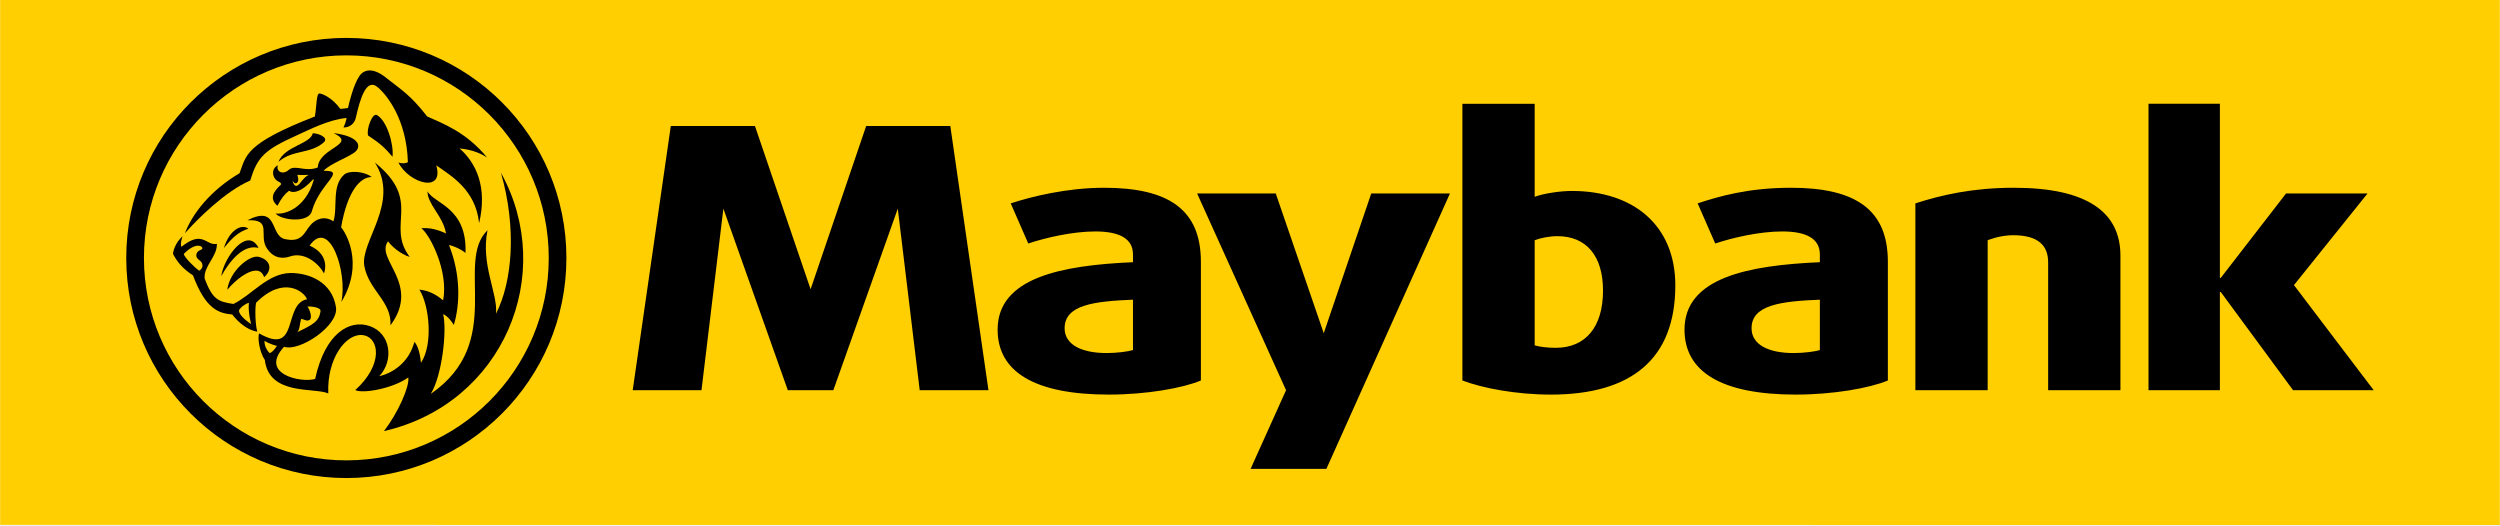
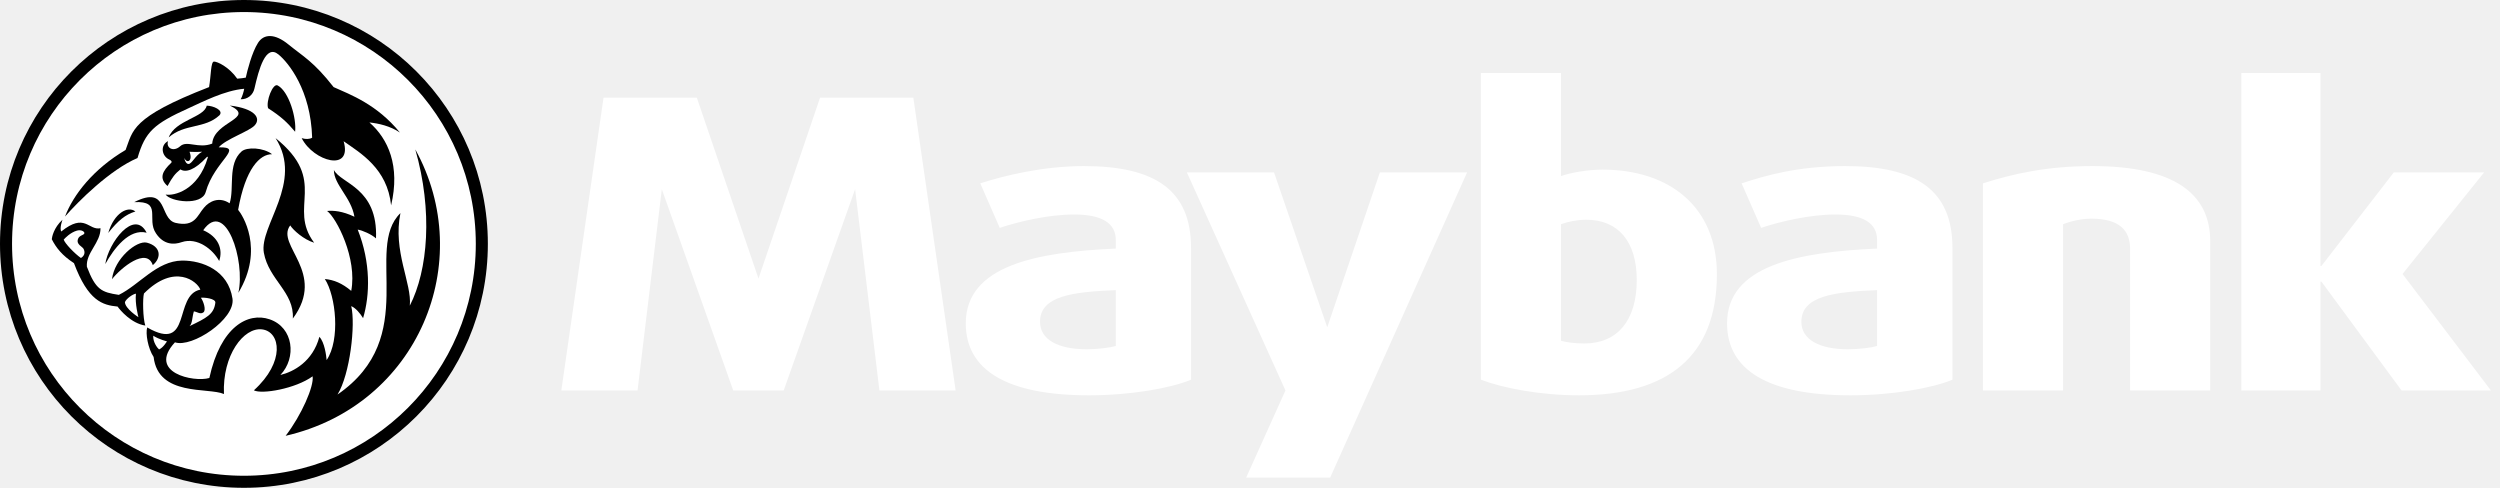
- <svg xmlns="http://www.w3.org/2000/svg" width="690.066" height="144.914" xml:space="preserve" viewBox="0 0 1000.0 210.028">
-   <path d="M0 0v-35.188l167.578-.008V0z" style="fill:#ffcf01;fill-opacity:1;fill-rule:nonzero;stroke:none" transform="matrix(5.96737 0 0 -5.96737 0 0)" />
-   <path style="fill:#000;fill-opacity:1;fill-rule:nonzero;stroke:none;stroke-width:5.967" d="M622.996 94.479c-3.318 0-6.839.752-9.112 1.623v42.058c1.754.56 5.084.985 8.42.985 11.91 0 18.922-8.29 18.922-22.897 0-13.868-6.671-21.77-18.23-21.77m-2.614 63.38c-14.023 0-27.515-2.62-35.416-5.645v-110.7h28.918v37.212c3.688-1.325 10.001-2.333 14.9-2.333 24.544 0 41.366 13.689 41.366 37.785 0 29.562-17.693 43.681-49.768 43.681M727.973 119.893c-15.57.638-27.325 2.07-27.325 11.433 0 6.397 6.487 9.912 16.81 9.912 4.046 0 8.605-.579 10.515-1.206zm-9.644 37.964c-29.77 0-44.504-9.148-44.504-25.976 0-20.88 25.606-25.725 54.148-26.99v-3.074c0-6.271-5.234-9.225-15.068-9.225-9.118 0-19.979 2.524-26.788 4.828l-7.035-16.065c8.408-2.757 20.104-6.242 37.374-6.242 25.749 0 38.722 8.695 38.722 29.587v47.518c-7.19 3.02-21.751 5.639-36.849 5.639M819.301 156.102v-51.093c0-6.588-3.705-10.914-14.035-10.914-5.394 0-10.162 2.011-10.162 2.011v59.996h-28.912V81.355c10.544-3.384 22.98-6.242 39.432-6.242 29.628 0 42.595 10.001 42.595 27.151v53.838zM917.285 156.102l-28.924-39.283h-.358v39.283H859.45V41.511h28.554v69.657h.358l26.113-33.764h32.6l-29.437 36.652 31.902 42.046zM530.56 187.562h-30.32l14.184-31.46-35.578-78.698h31.46l19.197 55.903 19-55.903h31.484zM380.11 50.415h-33.667l-22.229 65.294-22.258-65.294h-33.668l-15.234 105.688h27.51l8.76-72.635 25.778 72.635h18.213l25.779-72.635 8.772 72.635h27.51zM453.188 119.893c-15.605.638-27.349 2.07-27.349 11.433 0 6.397 6.493 9.912 16.834 9.912 4.016 0 8.563-.579 10.515-1.206zm-9.638 37.964c-29.813 0-44.516-9.148-44.516-25.976 0-20.88 25.588-25.725 54.154-26.99v-3.074c0-6.271-5.258-9.225-15.074-9.225-9.124 0-19.99 2.524-26.817 4.828l-7.024-16.065c8.42-2.757 22.617-6.242 37.35-6.242 25.773 0 38.728 8.695 38.728 29.587v47.518c-7.167 3.02-21.739 5.639-36.8 5.639M138.485 184.17c-44.714 0-80.966-36.258-80.966-80.977 0-44.708 36.252-81.043 80.966-81.043 44.743 0 80.977 36.335 80.977 81.043 0 44.72-36.234 80.977-80.977 80.977m0-169.002c-48.628 0-88.049 39.39-88.049 88.025 0 48.64 39.42 88.048 88.049 88.048 48.634 0 88.042-39.408 88.042-88.048 0-48.634-39.408-88.025-88.042-88.025" />
-   <path style="fill:#000;fill-opacity:1;fill-rule:nonzero;stroke:none;stroke-width:5.967" d="M103.363 99.164c-6.302-1.617-11.846 5.759-14.925 11.326 1.074-7.62 10.437-20.098 14.925-11.326M89.51 99.251c2.113-7.232 7.12-9.887 9.799-7.751-3.64 1.128-6.278 3.282-9.798 7.751M105.594 110.869c3.247-2.733 2.912-6.78-2.118-8.11-3.718-.943-11.744 5.782-12.615 13.188 3.222-4.117 12.502-11.702 14.733-5.078M156.136 130.152c.58-9.53-8.682-13.981-10.46-23.744-1.737-9.774 14.452-25.391 4.23-41.384 19.31 15.575 4.183 24.813 13.934 37.756-3.783-1.146-7.519-4.493-8.653-6.254-5.424 7.143 13.308 16.965.95 33.626M125.052 53.305c2.28.017 6.218 1.629 4.613 3.46-5.353 4.983-12.591 2.93-18.332 7.997 2.357-6.272 12.842-7.167 13.72-11.457" />
-   <path style="fill:#000;fill-opacity:1;fill-rule:nonzero;stroke:none;stroke-width:5.967" d="M118.456 74.35c-.698 0-1.337-.972-1.522-2.249.92 2.327 3.229 1.217 1.916-2.148.823.018 2.13.131 4.559-.013-2.542 1.32-3.664 4.434-4.953 4.41m23.965-13.987c2.238-2.53.185-5.98-9.017-7.107 9.59 4.648-5.83 5.68-6.361 13.742-5.03 1.964-9.059-1.306-11.565.95-2.41 2.183-5.197.674-4.386-1.839-2.906 1.486-2.321 5.443.507 6.672.555.245 1.05.764.627 1.17-3.097 2.93-4.553 5.495-1.313 8.372 1.778-3.253 2.674-4.428 4.649-6.015 1.844 1.217 5.102.352 9.488-4.404.209-.275.507-.173.394.125-3.48 11.988-12.377 13.922-15.223 13.355 1.7 2.596 13.027 4.171 14.459-.877 3.216-11.41 14.19-16.375 4.702-16.154 2.572-3.013 11.189-5.824 13.039-7.99M147.208 54.225c4.59 2.978 6.756 4.93 9.751 8.498.567-4.87-2.19-14.5-6.29-16.715-1.76-.955-4.302 5.783-3.46 8.217" />
-   <path style="fill:#000;fill-opacity:1;fill-rule:nonzero;stroke:none;stroke-width:5.967" d="M73.905 93.325c2.96-7.817 10.168-17.12 21.864-24.03 2.697-6.982 1.808-11.696 30.135-22.694.716-4.165.591-9.208 1.773-9.208 1.217 0 5.394 1.898 8.384 6.17 1.241-.095 2.333-.22 3.09-.376.514-2.428 2.209-9.118 4.429-12.579 2.029-3.18 5.967-3.52 11.057.686 5.27 4.291 8.987 6.07 16.214 15.307 6.11 2.739 15.664 6.254 23.935 16.41-3.599-2.405-7.662-3.288-11.01-3.646 6.749 5.902 11.195 15.67 7.823 29.938-1.337-13.337-11.14-18.94-17.132-23.153 3.246 11.236-10.843 7.334-15.145-1.122 1.42.454 2.894.394 3.783-.161-.49-17.204-8.557-27.092-12.156-30.04-4.636-3.849-7.1 5.383-8.67 12.281-.49 2.31-2.47 3.962-4.977 3.89.561-.835 1.182-3.066 1.277-3.795-7.113.603-15.145 4.798-20.074 7.018-12.526 5.663-15.665 8.492-18.433 17.986-9.924 4.219-21.376 15.646-26.167 21.118" />
-   <path style="fill:#000;fill-opacity:1;fill-rule:nonzero;stroke:none;stroke-width:5.967" d="M136.393 90.913c1.396 1.599 9.649 14.07.083 29.932 2.614-11.666-4.66-34.02-12.686-22.575 5.448 2.346 7.226 6.791 5.764 11.124-2.226-4.184-7.889-8.689-13.504-6.833-2.799 1.002-6.516 1.026-9.291-3.133-3.617-5.245 2.452-11.821-7.883-11.296 12.501-6.331 8.88 5.967 14.906 7.477 7.012 1.635 7.835-2.655 10.252-5.436 1.94-2.37 5.52-4.142 9.285-1.623 1.797-5.46-.823-14.137 4.297-18.702 1.892-1.695 7.907-1.456 11.022.984-4.428-.053-9.638 5.234-12.245 20.08" />
-   <path style="fill:#000;fill-opacity:1;fill-rule:nonzero;stroke:none;stroke-width:5.967" d="M107.85 141.297c-.603-.49-2.256-2.644-2.101-4.953 2.1 1.355 4.953 2.035 4.953 2.035s-1.349 2.291-2.853 2.918m12.568-13.743c1.247.185 2.315 1.188 3.443.358 1.104-.823-.048-4.147-.92-5.263 1.093-.185 5.443.25 5.222 1.802-.513 4.147-3.09 5.448-9.309 8.432 1.063-.979.89-3.163 1.564-5.329m-24.89-3.348c.53-1.283 2.918-2.93 3.98-3.037-.424 3.586.89 8.48.89 8.48s-4.828-3.056-4.87-5.443m-15.873-15.903c-2.274-1.587-5.842-5.305-6.218-6.653.447-.507 2.35-2.548 4.78-3.246 1.754-.46 2.906.513 2.649 1.044-.25.638-1.814.638-2.274 1.975-.71 2.035 1.552 2.68 2.023 3.598.269.591.89 2.107-.96 3.282m120.684-39.2c6.373 22.211 4.589 43.598-1.981 56.398.823-8.008-6.212-19.722-3.384-33.405-13.32 12.925 7.495 44.648-22.706 65.48 4.506-7.28 6.558-25.326 4.947-31.908 1.611.663 3.246 2.626 4.279 4.333 2.494-8.313 2.816-20.045-1.94-31.956 1.66.24 5.043 1.725 6.6 3.17.752-18.345-12.68-19.717-15.205-24.7 0 5.365 6.266 9.87 7.418 16.888-4.404-2.089-7.603-2.298-9.87-2.089 3.401 2.495 10.95 17.139 8.718 28.847-3.252-2.733-6.266-3.993-9.524-4.285 3.998 6.099 5.627 21.96.639 29.264-.137-1.659-.734-6.42-2.614-8.396-2.363 8.903-9.303 12.633-14.077 13.773 5.926-6.189 4.774-17.18-3.897-20.099-7.787-2.661-17.71 2.632-21.739 21.185-5.621 1.665-22.527-1.94-12.418-12.872 6.158 2.089 21.823-8.372 20.773-15.742-1.522-10.234-10.831-13.826-18.237-13.767-9.142.167-15.318 8.695-22.79 12.377-6.235-.937-8.365-1.82-11.534-10.163-.412-5.06 5-8.635 4.917-13.892-4.44.92-5.538-5.752-14.184 1.188-.675-1.265.465-4.255.465-4.255-3.198 2.906-3.801 6.32-3.867 7.036 1.57 3.097 3.754 5.877 8.008 8.64 5.103 13.648 10.336 15.163 15.742 15.67.92 1.296 4.917 6.087 10.008 6.857-.872-2.572-.997-9.78-.484-11.583 11.064-11.093 19.287-4.35 20.355-1.39-9.834 1.981-2.882 23.004-19.185 13.653-.657 2.155.245 7.52 2.315 10.658 1.665 14.358 19.77 10.885 25.385 13.373-.626-13.97 7.12-24.174 13.773-23.332 6.678.835 8.396 11.708-2.972 21.995 2.787 1.522 14.984-.549 21.202-5.054.567 3.574-4.022 14.023-9.732 21.47 47.834-10.997 69.197-62.848 46.796-103.366" />
+ <svg xmlns="http://www.w3.org/2000/svg" width="205" height="40" viewBox="0 0 205 40" fill="none">
+   <path d="M20.003 0.494C30.779 0.494 39.51 9.222 39.51 19.997C39.51 30.774 30.779 39.506 20.003 39.506C9.228 39.506 0.494 30.774 0.494 19.997C0.494 9.221 9.228 0.494 20.003 0.494Z" fill="white" stroke="black" stroke-width="0.988" />
+   <path d="M130.072 18.018C129.318 18.018 128.518 18.189 128.002 18.387V27.941C128.401 28.068 129.157 28.165 129.915 28.165C132.621 28.165 134.214 26.282 134.214 22.963C134.214 19.813 132.698 18.018 130.072 18.018ZM129.478 32.416C126.293 32.416 123.228 31.821 121.433 31.134V5.985H128.002V14.439C128.84 14.138 130.274 13.909 131.387 13.909C136.963 13.909 140.785 17.019 140.785 22.493C140.785 29.209 136.765 32.416 129.478 32.416ZM153.921 23.791C150.384 23.936 147.713 24.262 147.713 26.389C147.713 27.842 149.187 28.64 151.532 28.64C152.451 28.64 153.487 28.509 153.921 28.366V23.791ZM151.73 32.416C144.967 32.416 141.619 30.338 141.619 26.515C141.619 21.771 147.437 20.671 153.921 20.383V19.685C153.921 18.26 152.732 17.589 150.498 17.589C148.426 17.589 145.959 18.163 144.412 18.686L142.814 15.036C144.724 14.41 147.381 13.618 151.304 13.618C157.154 13.618 160.101 15.594 160.101 20.34V31.135C158.468 31.821 155.16 32.416 151.73 32.416ZM174.668 32.017V20.41C174.668 18.913 173.827 17.93 171.48 17.93C170.255 17.93 169.171 18.387 169.171 18.387V32.017H162.603V15.036C164.999 14.268 167.824 13.618 171.561 13.618C178.292 13.618 181.238 15.89 181.238 19.786V32.017H174.668ZM196.928 32.017L190.357 23.093H190.276V32.017H183.789V5.985H190.276V21.809H190.358L196.29 14.139H203.696L197.008 22.465L204.256 32.017H196.928ZM109.073 39.164H102.185L105.407 32.017L97.324 14.139H104.471L108.833 26.839L113.149 14.139H120.301L109.073 39.164ZM74.894 8.007H67.245L62.195 22.841L57.139 8.007H49.49L46.029 32.017H52.279L54.269 15.516L60.125 32.017H64.263L70.119 15.516L72.112 32.017H78.362L74.894 8.007ZM91.495 23.791C87.95 23.936 85.282 24.262 85.282 26.389C85.282 27.842 86.757 28.64 89.107 28.64C90.019 28.64 91.052 28.509 91.495 28.366V23.791ZM89.306 32.416C82.533 32.416 79.193 30.338 79.193 26.515C79.193 21.771 85.006 20.671 91.495 20.383V19.685C91.495 18.26 90.301 17.589 88.071 17.589C85.998 17.589 83.53 18.163 81.979 18.686L80.383 15.036C82.296 14.41 85.521 13.618 88.868 13.618C94.723 13.618 97.666 15.594 97.666 20.34V31.135C96.038 31.821 92.727 32.416 89.306 32.416Z" fill="white" />
+   <path d="M12.024 19.082C10.592 18.715 9.332 20.39 8.633 21.655C8.877 19.924 11.004 17.089 12.024 19.082ZM8.876 19.102C9.356 17.459 10.494 16.856 11.102 17.341C10.275 17.597 9.676 18.087 8.876 19.102ZM12.53 21.741C13.268 21.12 13.192 20.201 12.049 19.899C11.204 19.685 9.381 21.212 9.183 22.895C9.915 21.959 12.024 20.236 12.53 21.741ZM24.012 26.122C24.144 23.957 22.04 22.946 21.636 20.728C21.241 18.507 24.919 14.96 22.597 11.326C26.984 14.864 23.547 16.963 25.762 19.904C24.903 19.643 24.054 18.883 23.797 18.483C22.564 20.105 26.82 22.337 24.012 26.122ZM16.951 8.664C17.469 8.668 18.363 9.034 17.999 9.45C16.783 10.582 15.138 10.116 13.834 11.267C14.37 9.842 16.751 9.639 16.951 8.664Z" fill="black" />
+   <path d="M15.451 13.445C15.293 13.445 15.148 13.224 15.106 12.934C15.315 13.463 15.839 13.21 15.541 12.446C15.728 12.45 16.025 12.476 16.577 12.443C15.999 12.743 15.744 13.45 15.451 13.445ZM20.896 10.267C21.404 9.693 20.938 8.909 18.847 8.653C21.026 9.709 17.523 9.943 17.402 11.775C16.26 12.221 15.344 11.478 14.775 11.991C14.227 12.486 13.594 12.144 13.779 11.573C13.118 11.91 13.251 12.809 13.894 13.088C14.02 13.144 14.132 13.262 14.036 13.354C13.333 14.02 13.002 14.603 13.738 15.256C14.142 14.517 14.345 14.25 14.794 13.89C15.213 14.166 15.953 13.97 16.95 12.889C16.997 12.827 17.065 12.85 17.039 12.918C16.248 15.641 14.227 16.08 13.581 15.952C13.967 16.541 16.54 16.899 16.866 15.752C17.596 13.16 20.089 12.032 17.934 12.082C18.518 11.398 20.476 10.759 20.896 10.267ZM21.983 8.873C23.026 9.549 23.518 9.993 24.199 10.803C24.327 9.697 23.701 7.509 22.77 7.006C22.37 6.789 21.792 8.32 21.984 8.873" fill="black" />
+   <path d="M5.332 17.756C6.004 15.98 7.642 13.866 10.299 12.296C10.912 10.71 10.71 9.639 17.145 7.141C17.308 6.195 17.279 5.049 17.548 5.049C17.824 5.049 18.773 5.48 19.453 6.451C19.735 6.429 19.983 6.401 20.154 6.365C20.271 5.814 20.656 4.294 21.161 3.508C21.622 2.785 22.516 2.708 23.673 3.663C24.87 4.638 25.714 5.042 27.356 7.141C28.744 7.763 30.915 8.562 32.794 10.869C31.976 10.322 31.053 10.122 30.292 10.041C31.826 11.381 32.836 13.601 32.07 16.842C31.766 13.812 29.539 12.539 28.178 11.582C28.915 14.135 25.714 13.248 24.737 11.327C25.059 11.43 25.394 11.417 25.596 11.291C25.485 7.382 23.652 5.136 22.835 4.466C21.782 3.592 21.222 5.689 20.865 7.256C20.754 7.781 20.304 8.156 19.735 8.14C19.862 7.95 20.003 7.443 20.025 7.278C18.409 7.415 16.584 8.368 15.464 8.872C12.619 10.159 11.905 10.801 11.277 12.958C9.022 13.916 6.42 16.512 5.332 17.756Z" fill="black" />
+   <path d="M19.527 17.208C19.844 17.571 21.719 20.404 19.546 24.008C20.14 21.357 18.487 16.279 16.664 18.879C17.901 19.412 18.305 20.422 17.973 21.406C17.468 20.456 16.181 19.432 14.905 19.854C14.27 20.081 13.425 20.087 12.795 19.142C11.973 17.951 13.352 16.457 11.004 16.576C13.844 15.138 13.021 17.931 14.39 18.274C15.983 18.646 16.17 17.671 16.719 17.04C17.16 16.501 17.973 16.099 18.829 16.671C19.237 15.43 18.642 13.459 19.805 12.422C20.235 12.037 21.601 12.091 22.309 12.646C21.303 12.634 20.119 13.835 19.527 17.208Z" fill="black" />
+   <path d="M13.043 28.654C12.906 28.543 12.531 28.053 12.566 27.529C13.043 27.836 13.691 27.991 13.691 27.991C13.691 27.991 13.385 28.511 13.043 28.654ZM15.898 25.532C16.181 25.574 16.424 25.802 16.68 25.613C16.931 25.426 16.669 24.671 16.471 24.417C16.72 24.375 17.708 24.474 17.658 24.827C17.541 25.769 16.956 26.064 15.543 26.742C15.784 26.52 15.745 26.024 15.898 25.532ZM10.244 24.771C10.364 24.48 10.906 24.105 11.148 24.081C11.052 24.896 11.35 26.008 11.35 26.008C11.35 26.008 10.253 25.313 10.244 24.771ZM6.638 21.158C6.121 20.798 5.31 19.953 5.225 19.647C5.327 19.532 5.759 19.068 6.311 18.909C6.709 18.805 6.971 19.026 6.913 19.147C6.856 19.291 6.501 19.291 6.396 19.595C6.235 20.058 6.749 20.204 6.856 20.413C6.917 20.547 7.058 20.891 6.638 21.158ZM34.054 12.253C35.502 17.299 35.097 22.157 33.604 25.065C33.791 23.246 32.193 20.585 32.836 17.476C29.81 20.413 34.538 27.619 27.677 32.352C28.701 30.698 29.167 26.599 28.801 25.103C29.167 25.254 29.539 25.7 29.773 26.088C30.34 24.199 30.413 21.534 29.332 18.828C29.71 18.882 30.478 19.22 30.832 19.548C31.003 15.38 27.951 15.069 27.378 13.937C27.378 15.155 28.801 16.179 29.063 17.773C28.062 17.299 27.336 17.251 26.821 17.299C27.593 17.866 29.308 21.192 28.801 23.852C28.062 23.231 27.378 22.945 26.637 22.879C27.546 24.264 27.916 27.867 26.783 29.527C26.752 29.15 26.616 28.068 26.189 27.619C25.652 29.642 24.075 30.489 22.991 30.748C24.337 29.342 24.075 26.846 22.105 26.182C20.337 25.578 18.082 26.78 17.167 30.995C15.89 31.373 12.049 30.554 14.346 28.071C15.745 28.545 19.303 26.169 19.065 24.495C18.719 22.17 16.604 21.354 14.922 21.367C12.845 21.405 11.442 23.342 9.745 24.179C8.328 23.966 7.844 23.765 7.124 21.87C7.031 20.721 8.26 19.908 8.241 18.714C7.233 18.923 6.983 17.407 5.019 18.984C4.866 18.697 5.125 18.017 5.125 18.017C4.398 18.677 4.261 19.453 4.246 19.616C4.603 20.319 5.099 20.951 6.065 21.578C7.225 24.679 8.413 25.023 9.642 25.138C9.851 25.433 10.759 26.521 11.915 26.696C11.717 26.112 11.689 24.474 11.805 24.065C14.319 21.545 16.187 23.077 16.429 23.749C14.195 24.199 15.775 28.975 12.071 26.851C11.922 27.34 12.127 28.559 12.597 29.272C12.975 32.534 17.088 31.745 18.364 32.31C18.222 29.136 19.981 26.818 21.493 27.009C23.01 27.199 23.4 29.669 20.818 32.006C21.451 32.352 24.222 31.881 25.634 30.858C25.763 31.67 24.721 34.044 23.423 35.736C34.29 33.237 39.143 21.458 34.054 12.253Z" fill="black" />
</svg>
